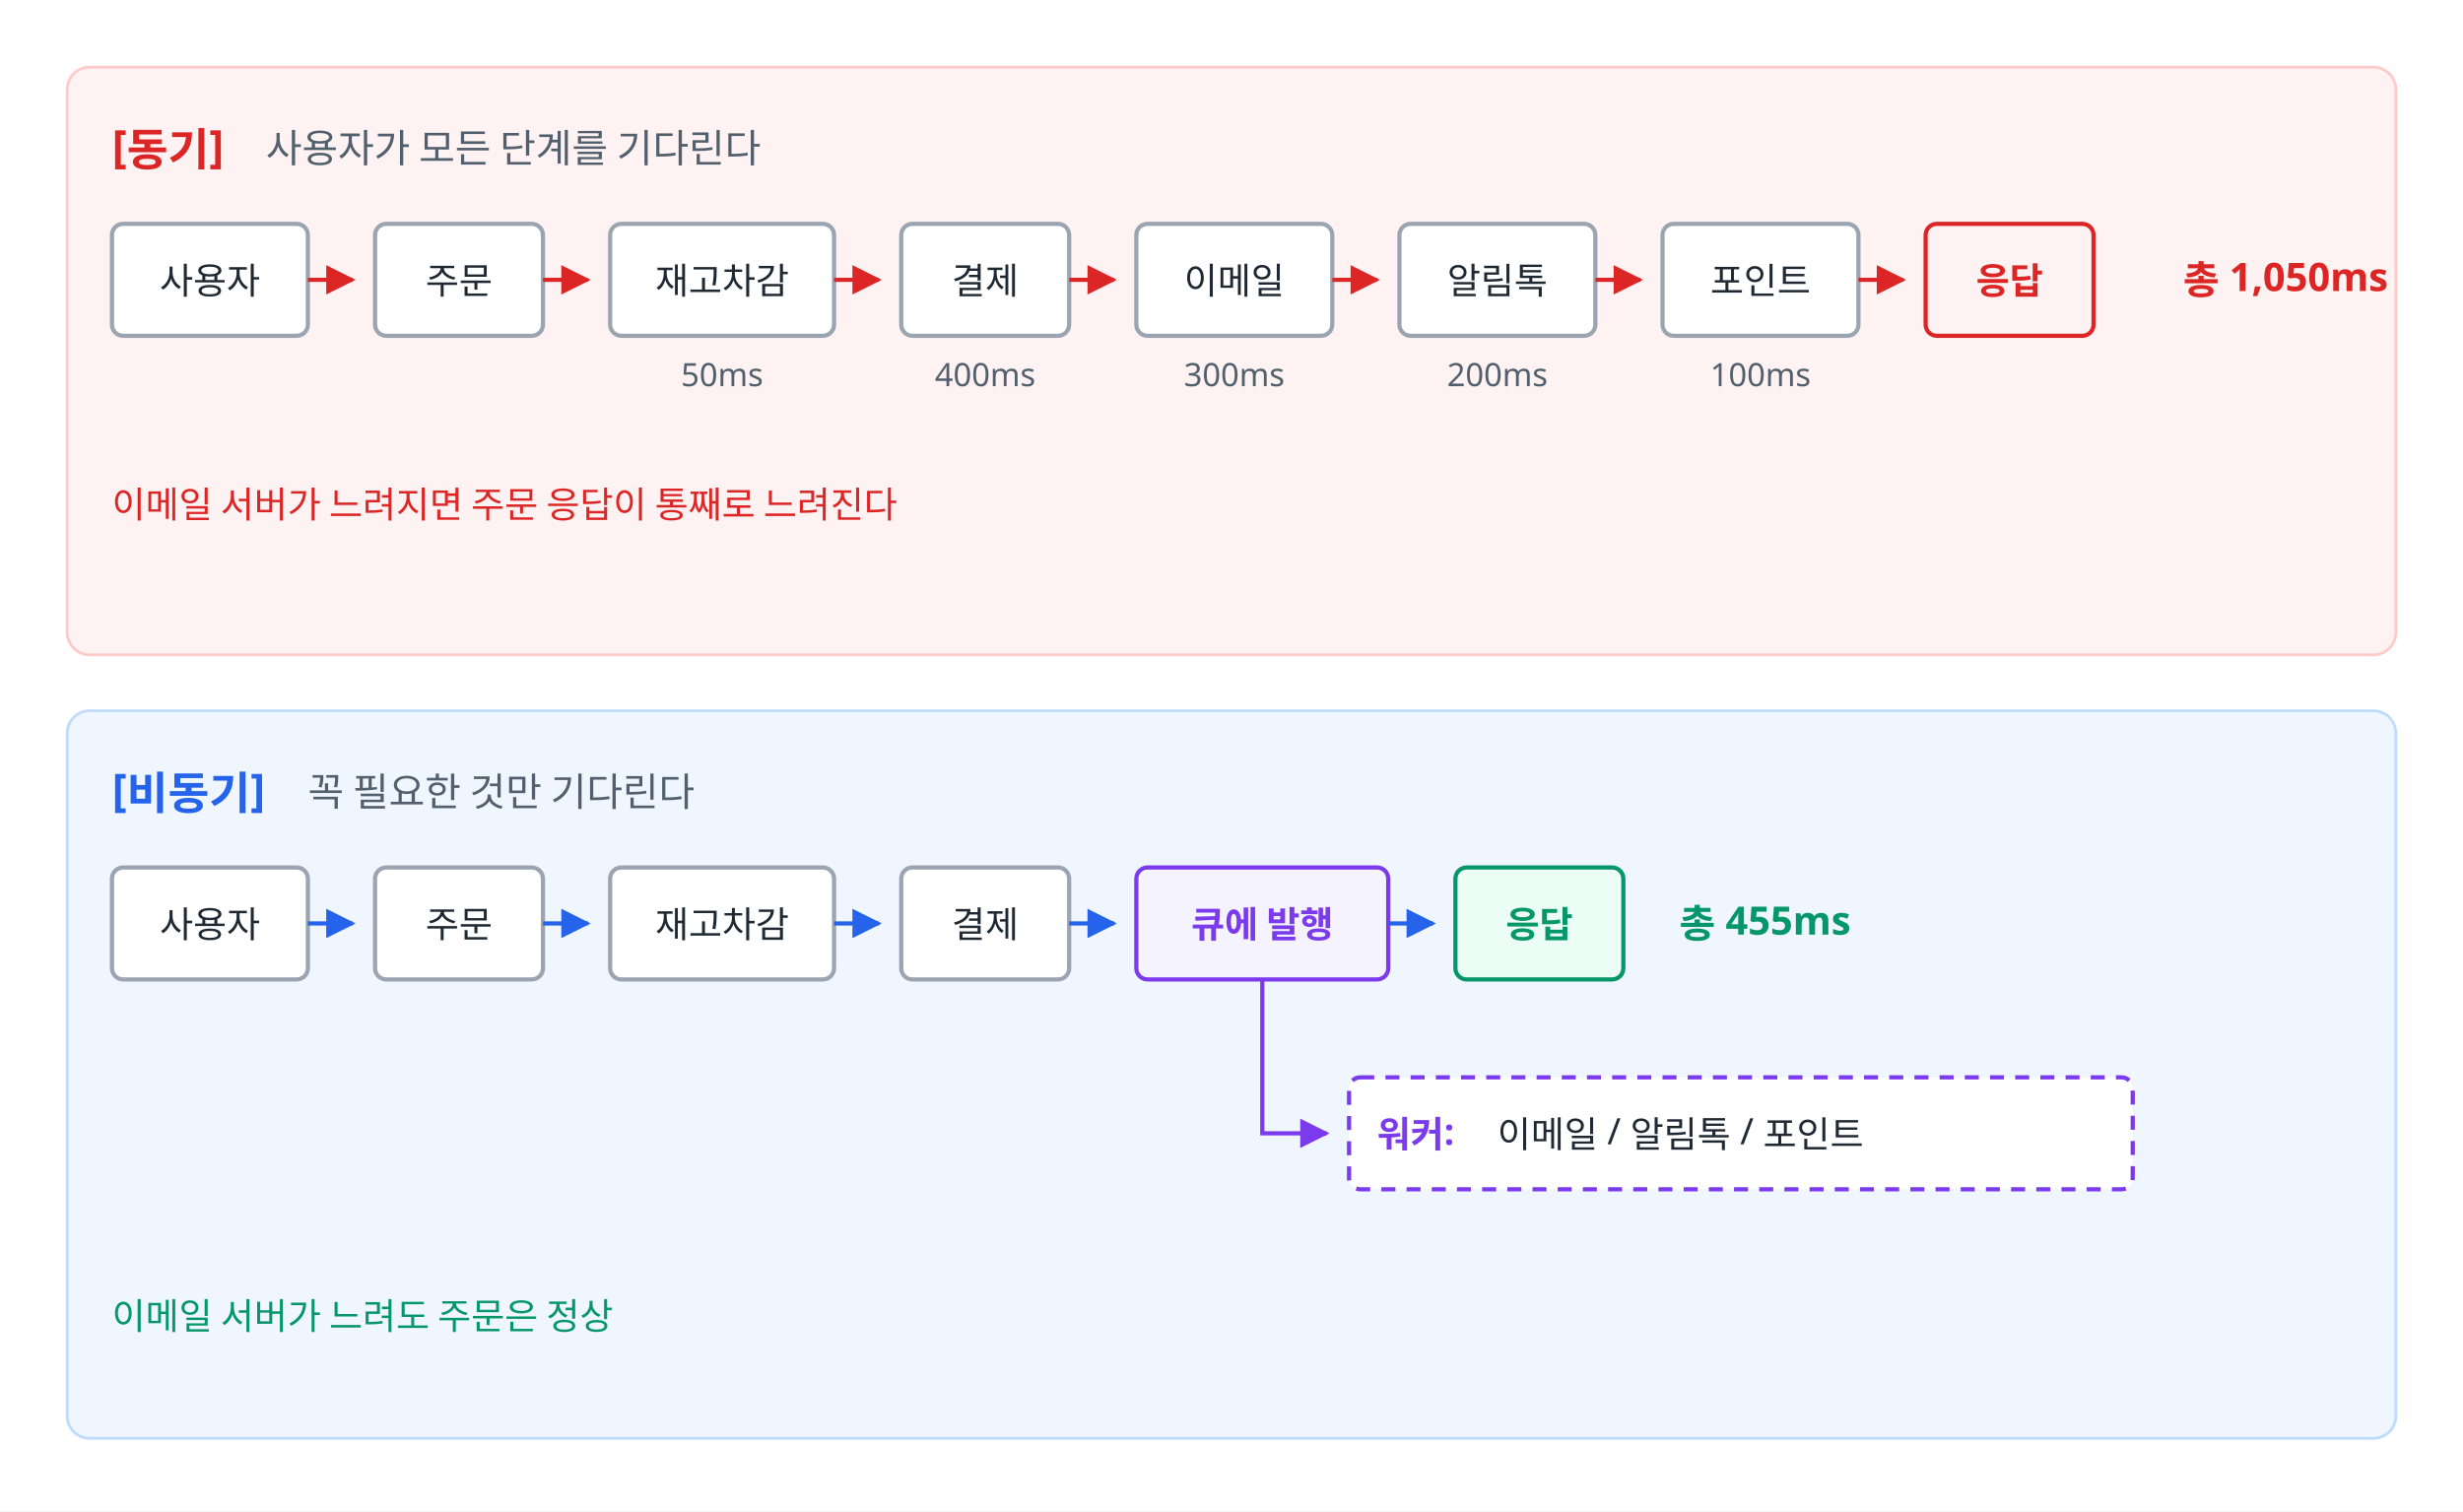
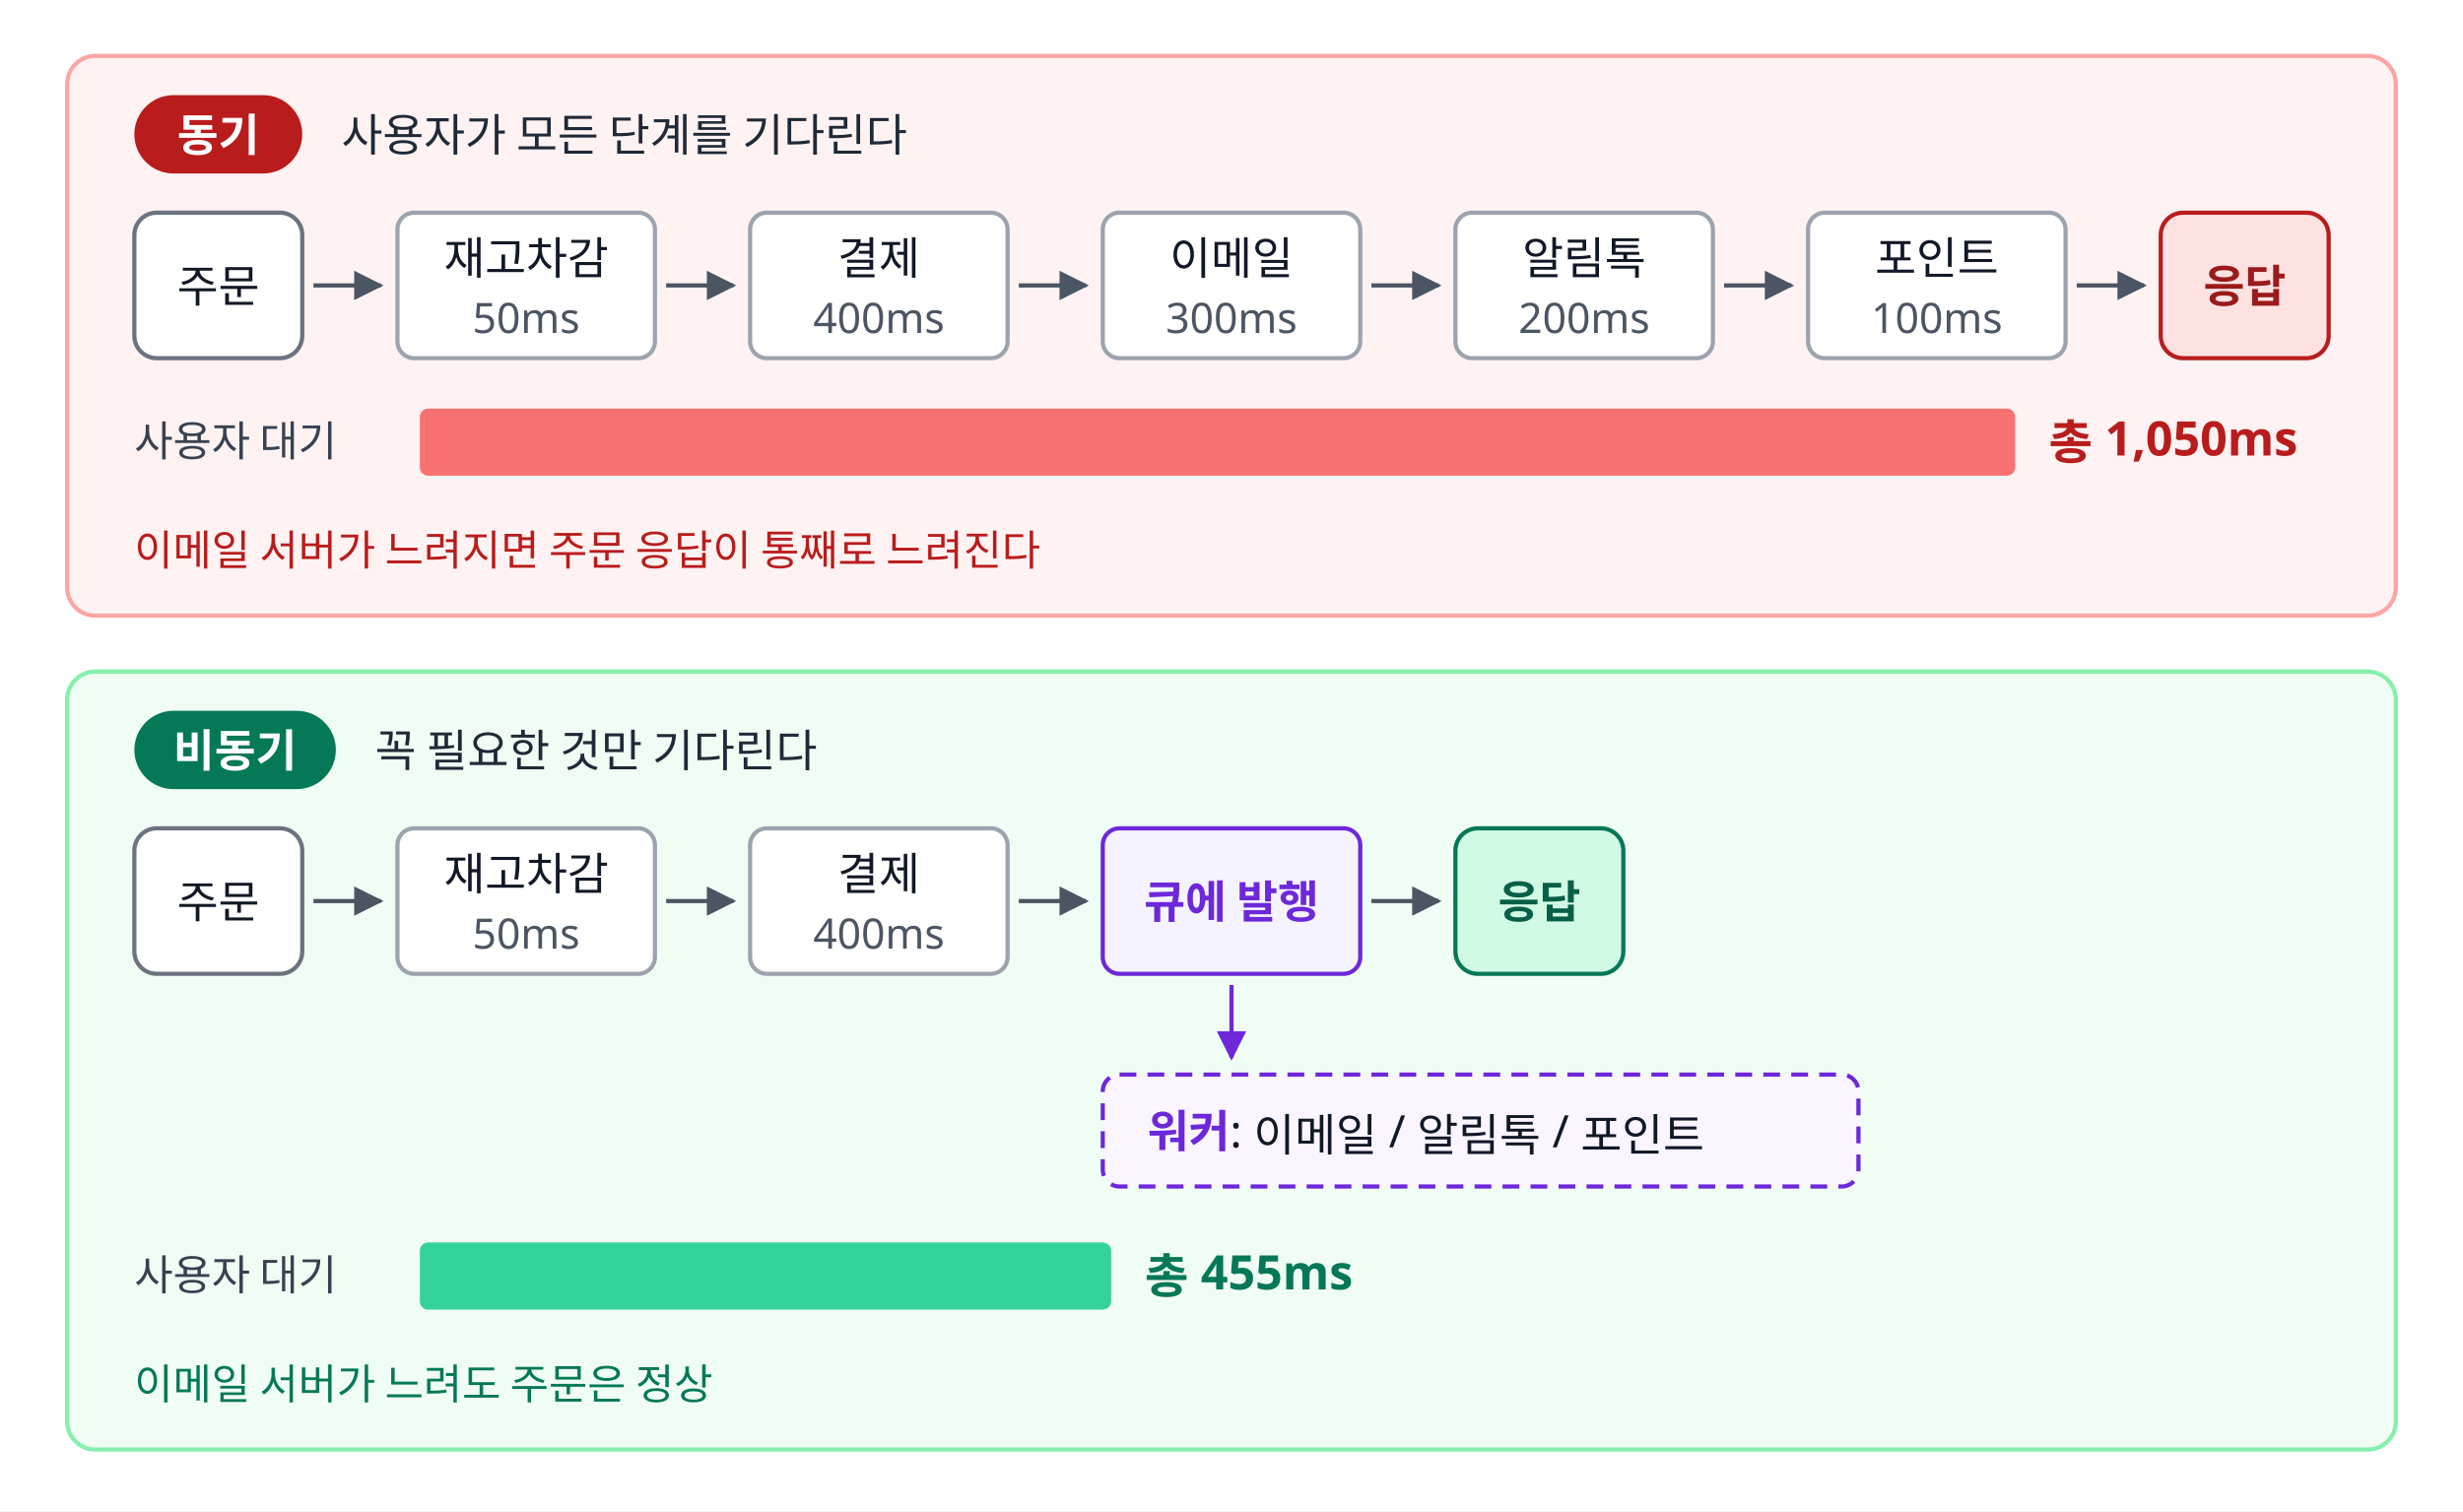
<svg xmlns="http://www.w3.org/2000/svg" viewBox="0 0 880 540" width="880" height="540" font-family="'Malgun Gothic','Apple SD Gothic Neo','Noto Sans KR','Segoe UI',sans-serif" role="img" aria-labelledby="t d">
  <rect width="880" height="540" fill="#ffffff" />
  <defs>
-     <marker id="a-red" viewBox="0 0 10 10" refX="9" refY="5" markerWidth="7" markerHeight="7" orient="auto-start-reverse">
-       <path d="M0,0 L10,5 L0,10 z" fill="#dc2626" />
+     <marker id="ah" viewBox="0 0 10 10" refX="9" refY="5" markerWidth="7" markerHeight="7" orient="auto-start-reverse">
+       <path d="M0,0 L10,5 L0,10 z" fill="#4b5563" />
    </marker>
-     <marker id="a-blue" viewBox="0 0 10 10" refX="9" refY="5" markerWidth="7" markerHeight="7" orient="auto-start-reverse">
-       <path d="M0,0 L10,5 L0,10 z" fill="#2563eb" />
-     </marker>
-     <marker id="a-purple" viewBox="0 0 10 10" refX="9" refY="5" markerWidth="7" markerHeight="7" orient="auto-start-reverse">
-       <path d="M0,0 L10,5 L0,10 z" fill="#7c3aed" />
+     <marker id="ah-p" viewBox="0 0 10 10" refX="9" refY="5" markerWidth="7" markerHeight="7" orient="auto-start-reverse">
+       <path d="M0,0 L10,5 L0,10 z" fill="#6d28d9" />
    </marker>
  </defs>
-   <g id="sync-section">
-     <rect x="24" y="24" width="832" height="210" rx="8" fill="#fef2f2" stroke="#fecaca" stroke-width="1" />
-     <text x="40" y="58" font-size="16" font-weight="bold" fill="#dc2626">[동기]</text>
-     <text x="95" y="58" font-size="14" fill="#52606d">사용자가 모든 단계를 기다린다</text>
-     <rect x="40" y="80" width="70" height="40" rx="4" fill="#ffffff" stroke="#9aa5b1" stroke-width="1.5" />
-     <text x="75" y="105" font-size="13" text-anchor="middle" fill="#1f2933">사용자</text>
-     <path d="M 110 100 L 126 100" stroke="#dc2626" stroke-width="1.5" fill="none" marker-end="url(#a-red)" />
-     <rect x="134" y="80" width="60" height="40" rx="4" fill="#ffffff" stroke="#9aa5b1" stroke-width="1.5" />
-     <text x="164" y="105" font-size="13" text-anchor="middle" fill="#1f2933">주문</text>
-     <path d="M 194 100 L 210 100" stroke="#dc2626" stroke-width="1.5" fill="none" marker-end="url(#a-red)" />
-     <rect x="218" y="80" width="80" height="40" rx="4" fill="#ffffff" stroke="#9aa5b1" stroke-width="1.5" />
-     <text x="258" y="105" font-size="13" text-anchor="middle" fill="#1f2933">재고차감</text>
-     <text x="258" y="138" font-size="11.5" text-anchor="middle" fill="#52606d">50ms</text>
-     <path d="M 298 100 L 314 100" stroke="#dc2626" stroke-width="1.5" fill="none" marker-end="url(#a-red)" />
-     <rect x="322" y="80" width="60" height="40" rx="4" fill="#ffffff" stroke="#9aa5b1" stroke-width="1.5" />
-     <text x="352" y="105" font-size="13" text-anchor="middle" fill="#1f2933">결제</text>
-     <text x="352" y="138" font-size="11.5" text-anchor="middle" fill="#52606d">400ms</text>
-     <path d="M 382 100 L 398 100" stroke="#dc2626" stroke-width="1.5" fill="none" marker-end="url(#a-red)" />
-     <rect x="406" y="80" width="70" height="40" rx="4" fill="#ffffff" stroke="#9aa5b1" stroke-width="1.5" />
-     <text x="441" y="105" font-size="13" text-anchor="middle" fill="#1f2933">이메일</text>
-     <text x="441" y="138" font-size="11.5" text-anchor="middle" fill="#52606d">300ms</text>
-     <path d="M 476 100 L 492 100" stroke="#dc2626" stroke-width="1.5" fill="none" marker-end="url(#a-red)" />
-     <rect x="500" y="80" width="70" height="40" rx="4" fill="#ffffff" stroke="#9aa5b1" stroke-width="1.5" />
-     <text x="535" y="105" font-size="13" text-anchor="middle" fill="#1f2933">알림톡</text>
-     <text x="535" y="138" font-size="11.5" text-anchor="middle" fill="#52606d">200ms</text>
-     <path d="M 570 100 L 586 100" stroke="#dc2626" stroke-width="1.5" fill="none" marker-end="url(#a-red)" />
-     <rect x="594" y="80" width="70" height="40" rx="4" fill="#ffffff" stroke="#9aa5b1" stroke-width="1.5" />
-     <text x="629" y="105" font-size="13" text-anchor="middle" fill="#1f2933">포인트</text>
-     <text x="629" y="138" font-size="11.5" text-anchor="middle" fill="#52606d">100ms</text>
-     <path d="M 664 100 L 680 100" stroke="#dc2626" stroke-width="1.5" fill="none" marker-end="url(#a-red)" />
-     <rect x="688" y="80" width="60" height="40" rx="4" fill="#fef2f2" stroke="#dc2626" stroke-width="1.5" />
-     <text x="718" y="105" font-size="13" font-weight="bold" text-anchor="middle" fill="#dc2626">응답</text>
-     <text x="780" y="105" font-size="14" font-weight="bold" fill="#dc2626">총 1,050ms</text>
-     <text x="40" y="185" font-size="13" fill="#dc2626">이메일 서버가 느려지면 주문 응답이 통째로 느려진다</text>
-   </g>
-   <g id="async-section">
-     <rect x="24" y="254" width="832" height="260" rx="8" fill="#eff6ff" stroke="#bfdbfe" stroke-width="1" />
-     <text x="40" y="288" font-size="16" font-weight="bold" fill="#2563eb">[비동기]</text>
-     <text x="110" y="288" font-size="14" fill="#52606d">꼭 필요한 것만 기다린다</text>
-     <rect x="40" y="310" width="70" height="40" rx="4" fill="#ffffff" stroke="#9aa5b1" stroke-width="1.5" />
-     <text x="75" y="335" font-size="13" text-anchor="middle" fill="#1f2933">사용자</text>
-     <path d="M 110 330 L 126 330" stroke="#2563eb" stroke-width="1.5" fill="none" marker-end="url(#a-blue)" />
-     <rect x="134" y="310" width="60" height="40" rx="4" fill="#ffffff" stroke="#9aa5b1" stroke-width="1.5" />
-     <text x="164" y="335" font-size="13" text-anchor="middle" fill="#1f2933">주문</text>
-     <path d="M 194 330 L 210 330" stroke="#2563eb" stroke-width="1.5" fill="none" marker-end="url(#a-blue)" />
-     <rect x="218" y="310" width="80" height="40" rx="4" fill="#ffffff" stroke="#9aa5b1" stroke-width="1.5" />
-     <text x="258" y="335" font-size="13" text-anchor="middle" fill="#1f2933">재고차감</text>
-     <path d="M 298 330 L 314 330" stroke="#2563eb" stroke-width="1.5" fill="none" marker-end="url(#a-blue)" />
-     <rect x="322" y="310" width="60" height="40" rx="4" fill="#ffffff" stroke="#9aa5b1" stroke-width="1.5" />
-     <text x="352" y="335" font-size="13" text-anchor="middle" fill="#1f2933">결제</text>
-     <path d="M 382 330 L 398 330" stroke="#2563eb" stroke-width="1.5" fill="none" marker-end="url(#a-blue)" />
-     <rect x="406" y="310" width="90" height="40" rx="4" fill="#f5f3ff" stroke="#7c3aed" stroke-width="1.5" />
-     <text x="451" y="335" font-size="13" font-weight="bold" text-anchor="middle" fill="#7c3aed">큐에 발행</text>
-     <path d="M 496 330 L 512 330" stroke="#2563eb" stroke-width="1.5" fill="none" marker-end="url(#a-blue)" />
-     <rect x="520" y="310" width="60" height="40" rx="4" fill="#ecfdf5" stroke="#059669" stroke-width="1.5" />
-     <text x="550" y="335" font-size="13" font-weight="bold" text-anchor="middle" fill="#059669">응답</text>
-     <text x="600" y="335" font-size="14" font-weight="bold" fill="#059669">총 455ms</text>
-     <path d="M 451 350 L 451 405 L 474 405" stroke="#7c3aed" stroke-width="1.5" fill="none" marker-end="url(#a-purple)" />
-     <g id="worker-group">
-       <rect x="482" y="385" width="280" height="40" rx="4" fill="#ffffff" stroke="#7c3aed" stroke-width="1.5" stroke-dasharray="5 4" />
-       <text x="492" y="410" font-size="13" font-weight="bold" fill="#7c3aed">워커:</text>
-       <text x="535" y="410" font-size="13" fill="#1f2933">이메일 / 알림톡 / 포인트</text>
-     </g>
-     <text x="40" y="475" font-size="13" fill="#059669">이메일 서버가 느려도 주문은 정상</text>
-   </g>
+   <rect x="24" y="20" width="832" height="200" rx="10" fill="#fef2f2" stroke="#fca5a5" stroke-width="1.5" />
+   <rect x="48" y="34" width="60" height="28" rx="14" fill="#b91c1c" />
+   <text x="78" y="54" font-size="16" font-weight="bold" fill="#ffffff" text-anchor="middle">동기</text>
+   <text x="122" y="54" font-size="16" fill="#1f2937">사용자가 모든 단계를 기다린다</text>
+   <rect x="48" y="76" width="60" height="52" rx="8" fill="#ffffff" stroke="#6b7280" stroke-width="1.5" />
+   <text x="78" y="108" font-size="16" fill="#111827" text-anchor="middle">주문</text>
+   <path d="M112,102 H136" stroke="#4b5563" stroke-width="1.5" fill="none" marker-end="url(#ah)" />
+   <rect x="142" y="76" width="92" height="52" rx="6" fill="#ffffff" stroke="#9ca3af" stroke-width="1.5" />
+   <text x="188" y="98" font-size="16" fill="#111827" text-anchor="middle">재고차감</text>
+   <text x="188" y="119" font-size="15" fill="#4b5563" text-anchor="middle">50ms</text>
+   <path d="M238,102 H262" stroke="#4b5563" stroke-width="1.5" fill="none" marker-end="url(#ah)" />
+   <rect x="268" y="76" width="92" height="52" rx="6" fill="#ffffff" stroke="#9ca3af" stroke-width="1.5" />
+   <text x="314" y="98" font-size="16" fill="#111827" text-anchor="middle">결제</text>
+   <text x="314" y="119" font-size="15" fill="#4b5563" text-anchor="middle">400ms</text>
+   <path d="M364,102 H388" stroke="#4b5563" stroke-width="1.5" fill="none" marker-end="url(#ah)" />
+   <rect x="394" y="76" width="92" height="52" rx="6" fill="#ffffff" stroke="#9ca3af" stroke-width="1.5" />
+   <text x="440" y="98" font-size="16" fill="#111827" text-anchor="middle">이메일</text>
+   <text x="440" y="119" font-size="15" fill="#4b5563" text-anchor="middle">300ms</text>
+   <path d="M490,102 H514" stroke="#4b5563" stroke-width="1.5" fill="none" marker-end="url(#ah)" />
+   <rect x="520" y="76" width="92" height="52" rx="6" fill="#ffffff" stroke="#9ca3af" stroke-width="1.5" />
+   <text x="566" y="98" font-size="16" fill="#111827" text-anchor="middle">알림톡</text>
+   <text x="566" y="119" font-size="15" fill="#4b5563" text-anchor="middle">200ms</text>
+   <path d="M616,102 H640" stroke="#4b5563" stroke-width="1.5" fill="none" marker-end="url(#ah)" />
+   <rect x="646" y="76" width="92" height="52" rx="6" fill="#ffffff" stroke="#9ca3af" stroke-width="1.5" />
+   <text x="692" y="98" font-size="16" fill="#111827" text-anchor="middle">포인트</text>
+   <text x="692" y="119" font-size="15" fill="#4b5563" text-anchor="middle">100ms</text>
+   <path d="M742,102 H766" stroke="#4b5563" stroke-width="1.5" fill="none" marker-end="url(#ah)" />
+   <rect x="772" y="76" width="60" height="52" rx="8" fill="#fee2e2" stroke="#b91c1c" stroke-width="1.5" />
+   <text x="802" y="108" font-size="16" font-weight="bold" fill="#991b1b" text-anchor="middle">응답</text>
+   <text x="48" y="163" font-size="15" fill="#374151">사용자 대기</text>
+   <rect x="150" y="146" width="570" height="24" rx="3" fill="#f87171" />
+   <text x="732" y="164" font-size="17" font-weight="bold" fill="#b91c1c">총 1,050ms</text>
+   <text x="48" y="202" font-size="15" fill="#b91c1c">이메일 서버가 느려지면 주문 응답이 통째로 느려진다</text>
+   <rect x="24" y="240" width="832" height="278" rx="10" fill="#f0fdf4" stroke="#86efac" stroke-width="1.5" />
+   <rect x="48" y="254" width="72" height="28" rx="14" fill="#047857" />
+   <text x="84" y="274" font-size="16" font-weight="bold" fill="#ffffff" text-anchor="middle">비동기</text>
+   <text x="134" y="274" font-size="16" fill="#1f2937">꼭 필요한 것만 기다린다</text>
+   <rect x="48" y="296" width="60" height="52" rx="8" fill="#ffffff" stroke="#6b7280" stroke-width="1.5" />
+   <text x="78" y="328" font-size="16" fill="#111827" text-anchor="middle">주문</text>
+   <path d="M112,322 H136" stroke="#4b5563" stroke-width="1.5" fill="none" marker-end="url(#ah)" />
+   <rect x="142" y="296" width="92" height="52" rx="6" fill="#ffffff" stroke="#9ca3af" stroke-width="1.5" />
+   <text x="188" y="318" font-size="16" fill="#111827" text-anchor="middle">재고차감</text>
+   <text x="188" y="339" font-size="15" fill="#4b5563" text-anchor="middle">50ms</text>
+   <path d="M238,322 H262" stroke="#4b5563" stroke-width="1.5" fill="none" marker-end="url(#ah)" />
+   <rect x="268" y="296" width="92" height="52" rx="6" fill="#ffffff" stroke="#9ca3af" stroke-width="1.5" />
+   <text x="314" y="318" font-size="16" fill="#111827" text-anchor="middle">결제</text>
+   <text x="314" y="339" font-size="15" fill="#4b5563" text-anchor="middle">400ms</text>
+   <path d="M364,322 H388" stroke="#4b5563" stroke-width="1.5" fill="none" marker-end="url(#ah)" />
+   <rect x="394" y="296" width="92" height="52" rx="6" fill="#f5f3ff" stroke="#6d28d9" stroke-width="1.5" />
+   <text x="440" y="328" font-size="16" font-weight="bold" fill="#6d28d9" text-anchor="middle">큐에 발행</text>
+   <path d="M490,322 H514" stroke="#4b5563" stroke-width="1.5" fill="none" marker-end="url(#ah)" />
+   <rect x="520" y="296" width="60" height="52" rx="8" fill="#d1fae5" stroke="#047857" stroke-width="1.5" />
+   <text x="550" y="328" font-size="16" font-weight="bold" fill="#065f46" text-anchor="middle">응답</text>
+   <path d="M440,352 V378" stroke="#6d28d9" stroke-width="1.5" fill="none" marker-end="url(#ah-p)" />
+   <rect x="394" y="384" width="270" height="40" rx="6" fill="#faf5ff" stroke="#6d28d9" stroke-width="1.5" stroke-dasharray="6 4" />
+   <text x="410" y="410" font-size="16" fill="#111827">
+     <tspan font-weight="bold" fill="#6d28d9">워커</tspan>: 이메일 / 알림톡 / 포인트</text>
+   <text x="48" y="461" font-size="15" fill="#374151">사용자 대기</text>
+   <rect x="150" y="444" width="247" height="24" rx="3" fill="#34d399" />
+   <text x="409" y="462" font-size="17" font-weight="bold" fill="#047857">총 455ms</text>
+   <text x="48" y="500" font-size="15" fill="#047857">이메일 서버가 느려도 주문은 정상</text>
</svg>
